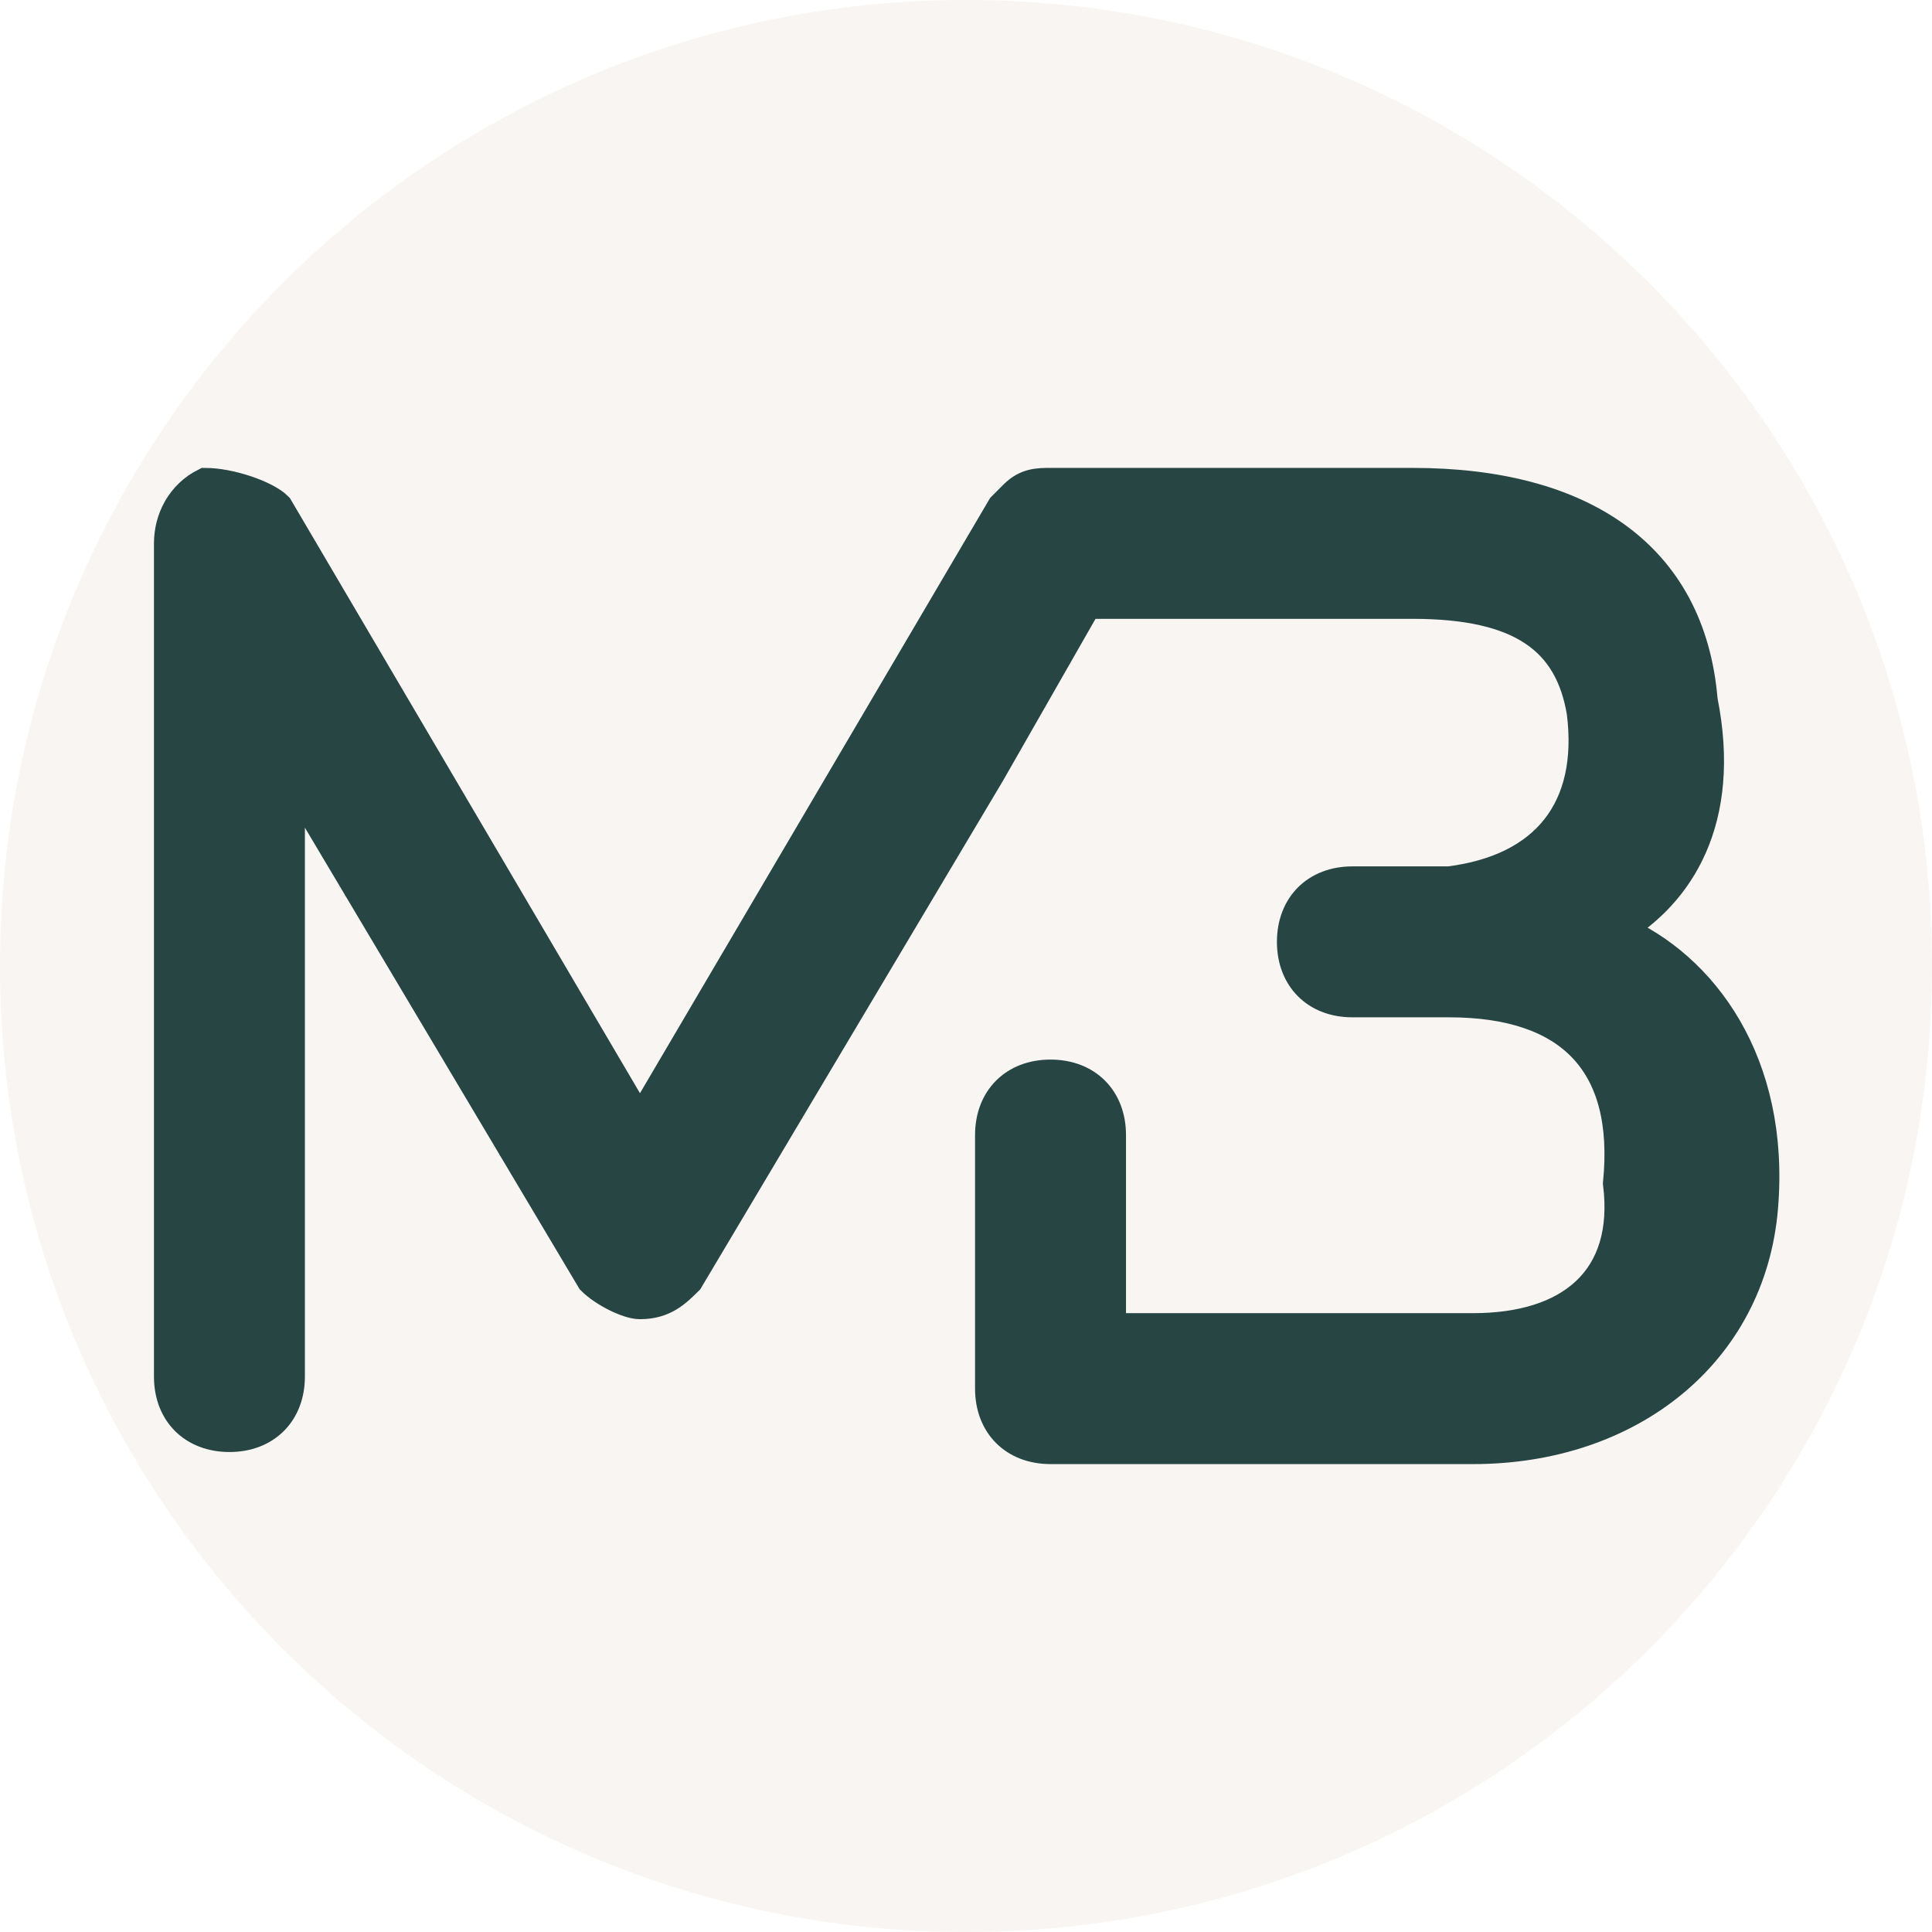
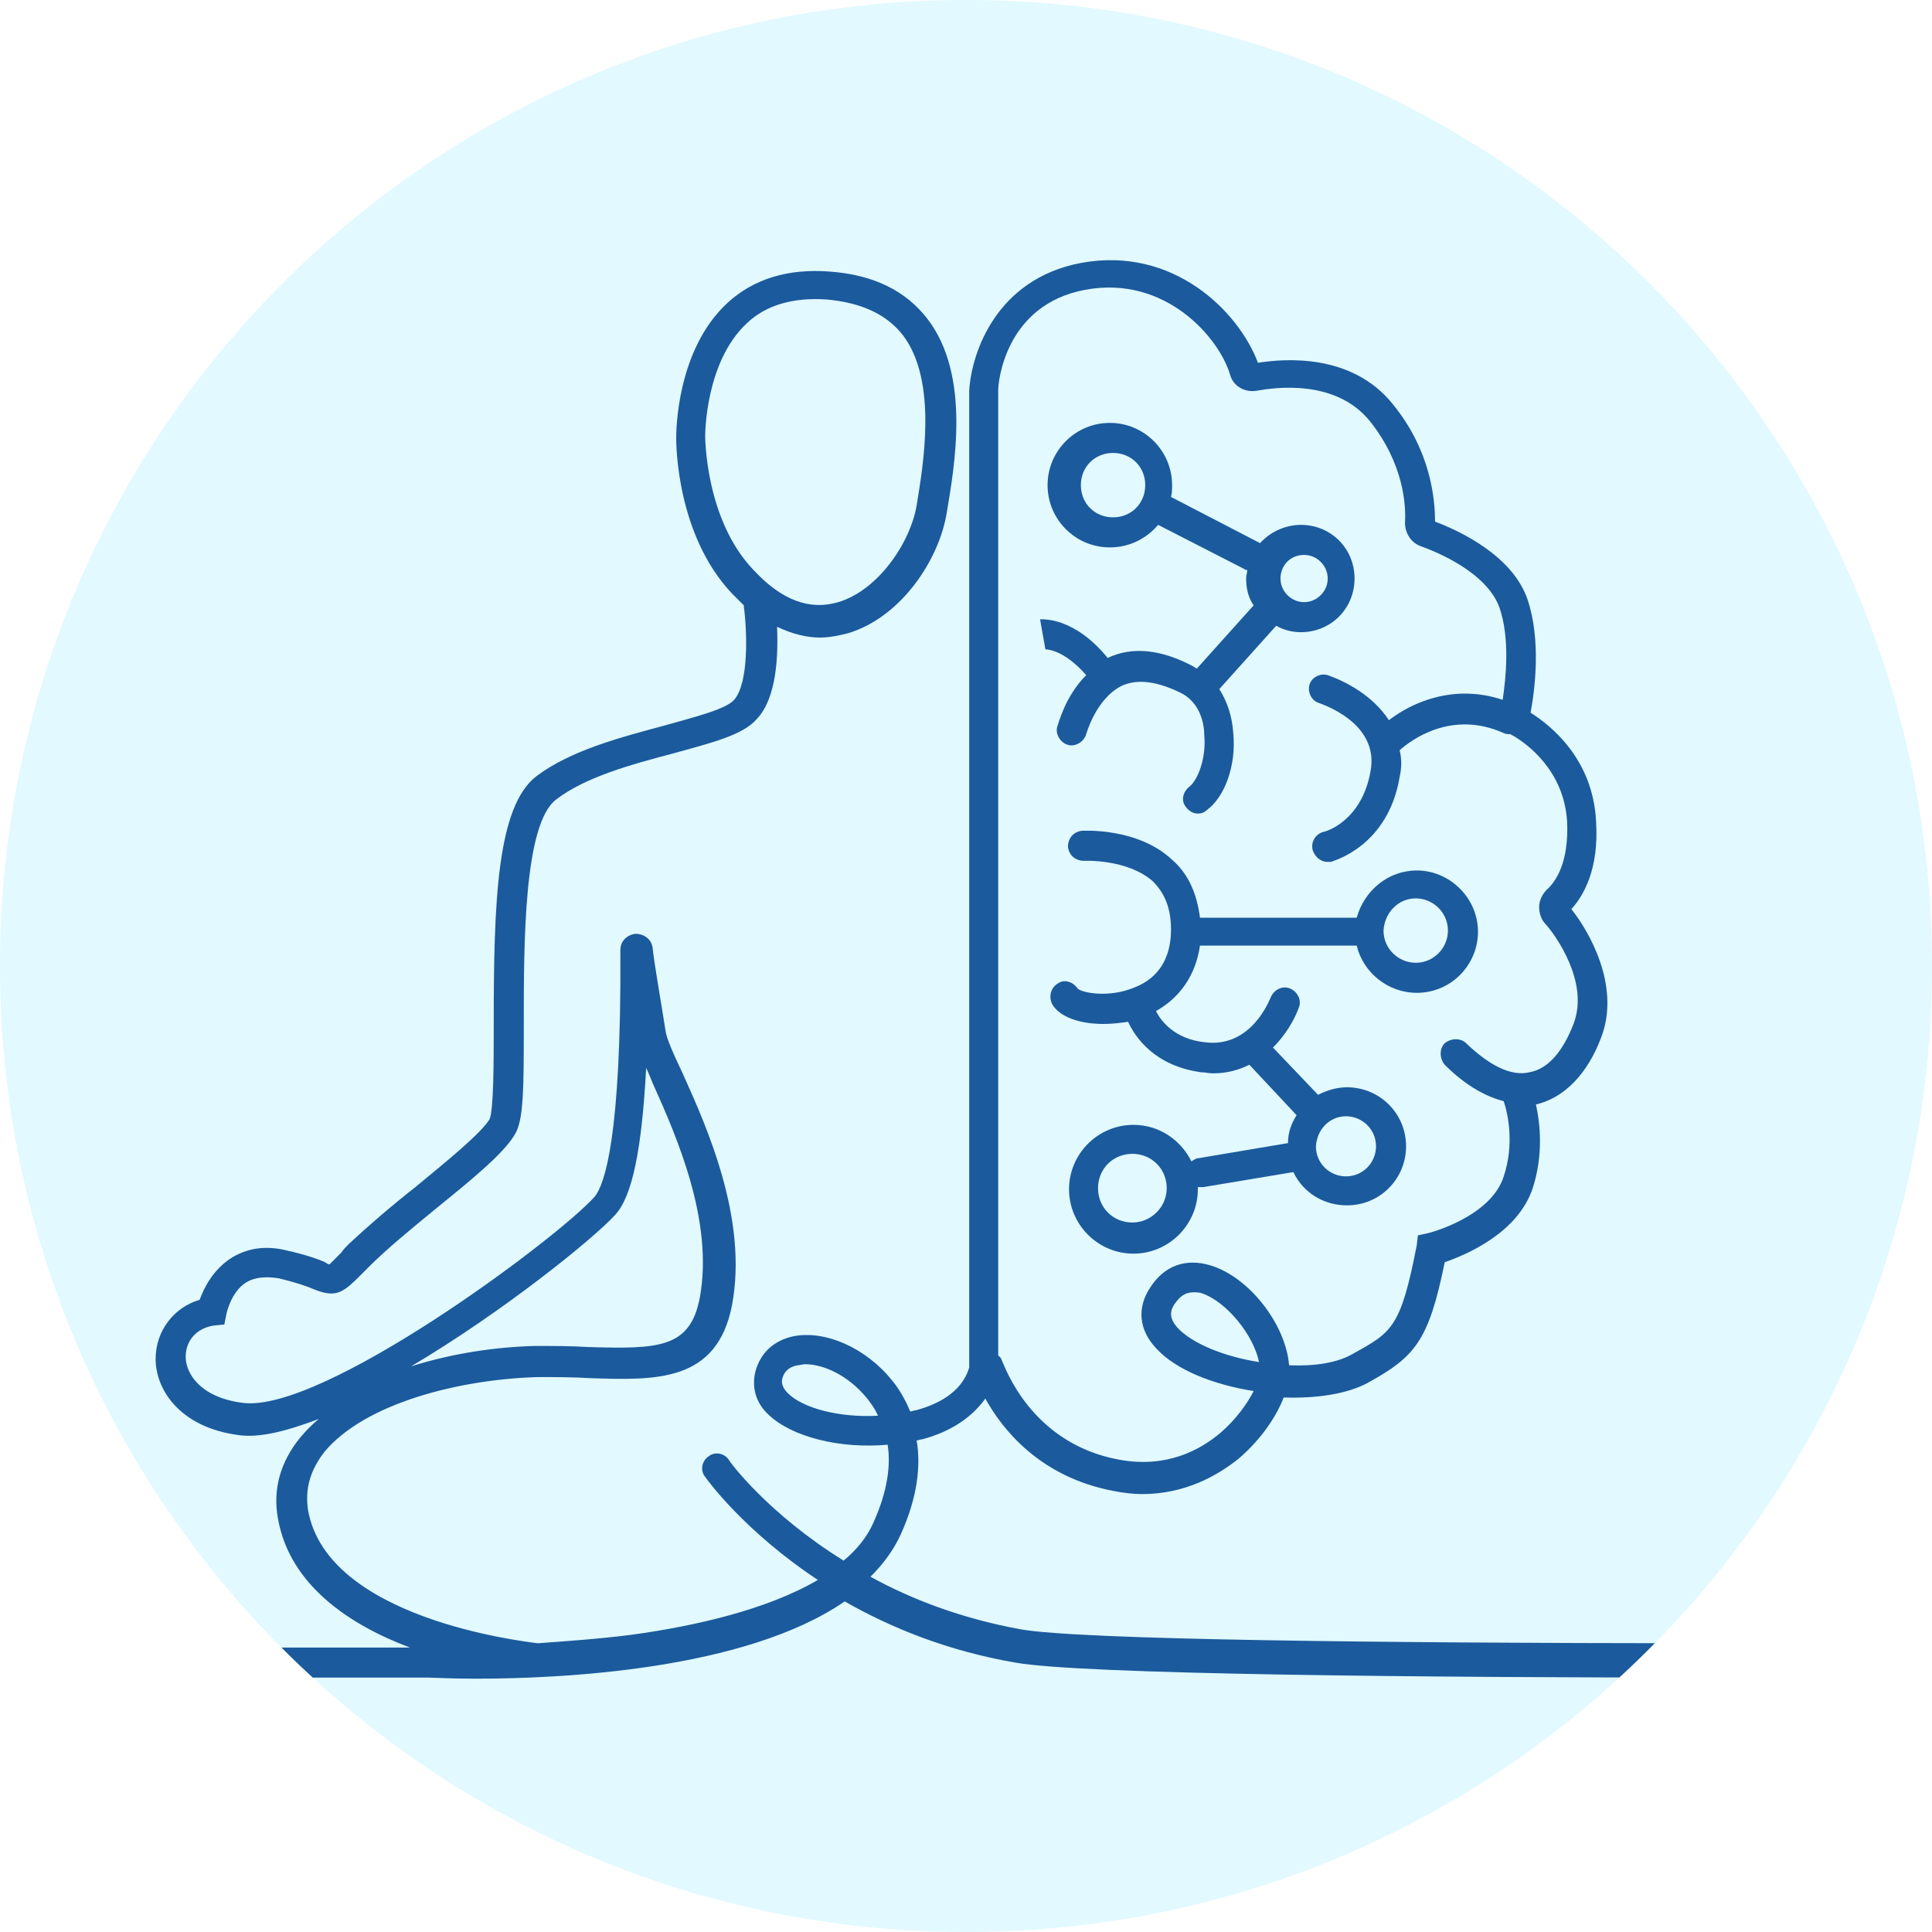
- <svg xmlns="http://www.w3.org/2000/svg" version="1.1" id="Layer_1" x="0px" y="0px" viewBox="0 0 16 16" style="enable-background:new 0 0 16 16;" xml:space="preserve">
+ <svg xmlns="http://www.w3.org/2000/svg" xmlns:xlink="http://www.w3.org/1999/xlink" version="1.1" id="Layer_1" x="0px" y="0px" viewBox="0 0 180 180" style="enable-background:new 0 0 180 180;" xml:space="preserve">
  <style type="text/css">
- 	.st0{fill:#F9F5F2;}
- 	.st1{fill:#274543;stroke:#274543;stroke-width:0.25;stroke-miterlimit:10;}
+ 	.st0{fill:#E1F9FF;}
+ 	.st1{clip-path:url(#SVGID_00000180364336719064366660000011525682599258115756_);}
+ 	.st2{fill:#1B5A9C;}
+ 	.st3{clip-path:url(#SVGID_00000090988770175645495750000010818869524536911544_);}
+ 	.st4{clip-path:url(#SVGID_00000152232262359428462480000013545511598990953402_);}
+ 	.st5{clip-path:url(#SVGID_00000104669754519741135820000013471899285378726570_);}
+ 	.st6{clip-path:url(#SVGID_00000098901233446502977330000016211455599738159796_);}
</style>
-   <circle class="st0" cx="8" cy="8" r="8" />
-   <path class="st1" d="M13.4,7.7c0.5-0.3,0.9-0.9,0.7-1.9C14,4.6,13.1,4,11.7,4h-3c0,0,0,0,0,0h0c-0.1,0-0.2,0-0.3,0.1  c0,0-0.1,0.1-0.1,0.1l-3,5.1l-3-5.1C2.2,4.1,1.9,4,1.7,4C1.5,4.1,1.4,4.3,1.4,4.5v6.9c0,0.3,0.2,0.5,0.5,0.5c0.3,0,0.5-0.2,0.5-0.5  V6.4l2.5,4.2c0.1,0.1,0.3,0.2,0.4,0.2c0.2,0,0.3-0.1,0.4-0.2l2.5-4.2L9,5h2.7c0.9,0,1.3,0.3,1.4,0.9c0.1,0.8-0.3,1.3-1.1,1.4l-0.8,0  c-0.3,0-0.5,0.2-0.5,0.5c0,0.3,0.2,0.5,0.5,0.5h0l0.8,0h0c1,0,1.5,0.5,1.4,1.5C13.5,10.6,13,11,12.2,11h-3V9.4  c0-0.3-0.2-0.5-0.5-0.5c-0.3,0-0.5,0.2-0.5,0.5v2.1c0,0.3,0.2,0.5,0.5,0.5l0,0h3.5c1.3,0,2.3-0.8,2.4-2C14.7,8.8,14.1,8,13.4,7.7z" />
+   <g id="_x31_80">
+     <circle class="st0" cx="90" cy="90" r="90" />
+     <g>
+       <defs>
+         <path id="SVGID_00000086663528911253504820000003224760242932077200_" d="M90,180L90,180c-49.7,0-90-40.3-90-90v0     C0,40.3,40.3,0,90,0h0c49.7,0,90,40.3,90,90v0C180,139.7,139.7,180,90,180z" />
+       </defs>
+       <clipPath id="SVGID_00000140732042384945522030000017044211288720354204_">
+         <use xlink:href="#SVGID_00000086663528911253504820000003224760242932077200_" style="overflow:visible;" />
+       </clipPath>
+       <g id="shape_00000161609618305650317260000008585170478703870135_" style="clip-path:url(#SVGID_00000140732042384945522030000017044211288720354204_);">
+         <path class="st2" d="M212.2,152.9C212.2,152.9,212.2,152.9,212.2,152.9c-1.1,0-105.9,0.9-117.1-1.1c-5.5-1-10.2-2.8-14-4.9     c1.2-1.2,2.1-2.4,2.8-3.9c1.6-3.5,1.9-6.5,1.5-8.8c0.2,0,0.3-0.1,0.5-0.1c2.7-0.7,4.7-2.1,5.9-3.8c1.6,2.9,5.1,7.3,11.9,8.6     c1,0.2,1.9,0.3,2.7,0.3c4,0,7-1.7,9-3.3c2.1-1.8,3.5-3.9,4.2-5.7c3,0.1,5.9-0.3,7.9-1.4c4.3-2.4,5.6-3.8,7.1-11.2     c2-0.7,6.8-2.7,8.2-6.9c1-3.1,0.7-6,0.3-7.8c0,0,0,0,0,0c2.6-0.6,4.8-2.8,6.1-6.3c1.8-4.8-1.2-9.9-2.8-11.9     c1.1-1.2,2.6-3.7,2.3-8.2c-0.3-5.8-4.2-8.9-6.1-10.1c0.4-2.1,1-6.8-0.3-10.6c-1.4-4-6.2-6.3-8.6-7.2c0-2.1-0.4-6.6-3.9-10.9     c-3.8-4.8-10.1-4.3-12.6-3.9c-1.8-4.8-7.9-10.9-16.5-9.3c-7.9,1.5-10.2,8.4-10.4,11.9l0,0v91c-0.7,2.4-3.1,3.5-5,4     c-0.2,0-0.3,0.1-0.5,0.1c-0.5-1.2-1.1-2.2-1.7-2.9c-2.4-3-6.2-4.7-9.2-4.1c-1.8,0.4-3,1.5-3.5,3.2c-0.4,1.5,0,3,1.2,4.1     c2.2,2.1,6.7,3.2,11.1,2.8c0.3,1.9,0,4.3-1.3,7.2c-0.6,1.4-1.6,2.6-2.8,3.6c-7.1-4.4-10.7-9.3-10.7-9.4c-0.4-0.6-1.3-0.8-1.9-0.3     c-0.6,0.4-0.8,1.3-0.3,1.9c0.2,0.3,3.7,5.1,10.5,9.6c-4.8,2.8-11.5,4.3-17.3,5.1c-3.1,0.4-6.1,0.6-8.8,0.8     c-1.5-0.2-19.6-2.3-21.4-12.4c-0.3-2,0.2-3.7,1.5-5.4c3.8-4.6,12.7-6.8,19.9-7c1.7,0,3.3,0,4.9,0.1c6.1,0.2,11.8,0.4,13.2-6.8     c1.5-8-2.3-16.5-4.6-21.6c-0.8-1.7-1.5-3.2-1.6-4c-0.3-2-1-5.9-1.2-7.7c-0.1-0.8-0.8-1.3-1.6-1.3c-0.8,0.1-1.4,0.7-1.4,1.5     c0.1,17.6-1.5,21.9-2.4,23c-3.6,4-25.4,20.2-32.8,19.2c-3.9-0.5-5.3-2.7-5.3-4.3c0-1.3,0.8-2.6,2.6-2.9l1-0.1l0.2-1     c0,0,0.4-2,1.8-2.9c0.8-0.5,1.8-0.6,3.1-0.4c1.6,0.4,2.5,0.7,3.2,1c2.2,0.9,2.8,0.3,4.6-1.5c0.2-0.2,0.5-0.5,0.7-0.7     c1.5-1.5,3.8-3.4,6-5.2c3.2-2.6,6.3-5.1,7.4-6.9c0.9-1.3,0.9-4.3,0.9-10.5c0-7.4,0-18.5,3-20.8c2.7-2.1,7.1-3.3,10.9-4.3     c3.6-1,6.5-1.7,7.8-3.2c1.9-2,2-6,1.9-8.6c1.5,0.7,2.8,1,4,1c0.9,0,1.8-0.2,2.6-0.4c5-1.5,8.5-6.9,9.2-11.2     c0.7-4.2,2.3-12.8-1.8-18.1c-2-2.6-5-4.1-9.1-4.4c-3.9-0.3-7.1,0.7-9.5,2.9c-4.8,4.4-4.8,12.1-4.8,12.6c0,0.5,0,9,5.2,14.5     c0.4,0.4,0.8,0.8,1.1,1.1c0,0,0,0.1,0,0.1c0.3,2.2,0.5,7.1-0.9,8.7c-0.8,0.9-3.7,1.6-6.5,2.4c-4.1,1.1-8.7,2.3-11.9,4.7     c-3.7,2.8-4,11.7-4,23c0,3.6,0,8.2-0.4,9c-0.9,1.4-4,3.9-6.9,6.3c-2.3,1.8-4.6,3.8-6.2,5.3c-0.3,0.3-0.5,0.5-0.7,0.8     c-0.5,0.5-0.9,0.9-1.1,1.1c-0.1,0-0.3-0.1-0.4-0.2c-0.7-0.3-1.8-0.7-3.6-1.1c-2-0.5-3.8-0.2-5.3,0.8c-1.6,1.1-2.4,2.7-2.8,3.8     c-2.4,0.7-4.1,2.9-4.1,5.5c0,3,2.4,6.4,7.7,7.1c2,0.3,4.6-0.4,7.5-1.5c-0.6,0.5-1.2,1.1-1.7,1.7c-1.9,2.3-2.6,4.9-2.1,7.6     c1.1,6.2,6.7,9.9,12.3,12h-77.3c-0.8,0-1.4,0.6-1.4,1.4s0.6,1.4,1.4,1.4H40c0.4,0,2,0.1,4.3,0.1c8,0,25.1-0.8,34.4-7.2     c4.2,2.4,9.5,4.6,15.9,5.7c6.1,1.1,37.6,1.4,66.4,1.4c25.6,0,49.2-0.2,51.2-0.2c0.8,0,1.4-0.6,1.4-1.4     C213.6,153.5,213,152.9,212.2,152.9z M101.1,27c7.5-1.4,12.5,4.5,13.5,7.9c0.3,1.1,1.4,1.7,2.5,1.5c1.7-0.3,7.3-1.1,10.5,2.8     c3.2,4,3.4,7.9,3.3,9.5c0,1,0.6,1.9,1.5,2.2c1.4,0.5,6.1,2.4,7.3,5.7c1,2.9,0.6,6.6,0.3,8.6c-4.5-1.5-8.4,0.2-10.6,1.9     c-1.5-2.3-4-3.6-5.7-4.2c-0.7-0.2-1.5,0.2-1.7,0.9c-0.2,0.7,0.2,1.5,0.9,1.7c0.2,0.1,5.6,1.8,4.8,6.3c-0.8,4.7-4.2,5.7-4.4,5.7     c-0.7,0.2-1.2,0.9-1,1.7c0.2,0.6,0.7,1.1,1.4,1.1c0.1,0,0.2,0,0.3,0c0.2-0.1,5.3-1.4,6.4-7.9c0.2-0.9,0.2-1.7,0-2.5     c1-0.9,4.8-3.8,9.7-1.6c0.2,0.1,0.4,0.1,0.6,0.1c0.1,0,0.1,0.1,0.2,0.1c1.4,0.8,4.8,3.3,5.1,8c0.2,3.9-1.1,5.7-1.9,6.4     c-0.4,0.4-0.7,1-0.7,1.6c0,0.6,0.2,1.2,0.6,1.6c0.9,1,4.1,5.4,2.6,9.3c-1,2.6-2.4,4.2-4.1,4.5c-1.7,0.4-3.7-0.6-5.9-2.7     c-0.5-0.5-1.4-0.5-2,0c-0.5,0.5-0.5,1.4,0,2c2.1,2.1,4,3,5.5,3.4c0.4,1.2,1,4,0,7c-1.2,3.8-7,5.3-7.1,5.3l-0.9,0.2L132,116     c-1.5,7.7-2.3,8.1-5.9,10.1c-1.5,0.9-3.7,1.2-6,1.1c-0.3-3.8-3.7-8.2-7.3-9.3c-2.3-0.7-4.3,0-5.6,2c-1.3,1.9-1.1,4,0.5,5.7     c1.8,2,5.3,3.4,9.1,4c-0.6,1.2-1.7,2.7-3.1,3.9c-1.9,1.6-5,3.3-9.4,2.5c-8.3-1.5-10.7-8.8-10.9-9.1c-0.1-0.3-0.2-0.5-0.4-0.6     V36.3C93,35.7,93.6,28.4,101.1,27z M117.3,126.9c-3.2-0.5-6.2-1.7-7.6-3.2c-0.7-0.8-0.8-1.5-0.2-2.3c0.5-0.7,1-1,1.7-1     c0.3,0,0.5,0,0.8,0.1C114.3,121.3,116.8,124.4,117.3,126.9z M73.4,129.8c-0.6-0.6-0.6-1.1-0.5-1.4c0.1-0.4,0.4-1,1.4-1.2     c0.2,0,0.5-0.1,0.7-0.1c1.7,0,4,1,5.8,3.2c0.3,0.4,0.7,0.9,1,1.6C78.2,132.1,74.8,131.2,73.4,129.8z M57.3,113.2     c1.6-1.7,2.5-6.1,2.9-13.7c0.2,0.4,0.4,0.9,0.6,1.4c2.3,5.1,5.7,12.9,4.4,20c-0.9,4.7-3.8,4.8-10.4,4.6c-1.6-0.1-3.2-0.1-5-0.1     c-3.7,0.1-7.7,0.7-11.5,1.9C46.9,122.2,55.3,115.4,57.3,113.2z M65.7,40.6L65.7,40.6c0-0.1,0-6.9,3.9-10.5     c1.8-1.7,4.3-2.4,7.4-2.2c3.3,0.3,5.6,1.4,7.1,3.3c3.3,4.3,1.9,12.2,1.3,15.9c-0.6,3.5-3.6,7.9-7.3,9c-2.7,0.8-5.3-0.2-7.9-3     C65.7,48.4,65.7,40.7,65.7,40.6z" />
+         <path class="st2" d="M109.2,80.1c-3.2-3-8.2-2.7-8.4-2.7c-0.8,0.1-1.3,0.7-1.3,1.5c0.1,0.8,0.7,1.3,1.5,1.3c0,0,4-0.2,6.4,1.9     c1.1,1.1,1.7,2.5,1.7,4.5c0,2.6-1.1,4.5-3.4,5.4c-2.4,1-4.9,0.5-5.3,0.1c-0.4-0.6-1.2-0.9-1.8-0.5c-0.7,0.4-0.9,1.2-0.6,1.9     c0.7,1.3,2.7,1.9,4.8,1.9c0.8,0,1.6-0.1,2.3-0.2c0.7,1.5,2.5,4.1,6.8,4.7c0.4,0,0.7,0.1,1.1,0.1c1.3,0,2.4-0.3,3.4-0.8l4.4,4.7     c-0.5,0.8-0.8,1.6-0.8,2.6l-8.3,1.4c-0.3,0-0.5,0.2-0.7,0.3c-1-2-3-3.4-5.4-3.4c-3.3,0-6,2.7-6,6c0,3.3,2.7,6,6,6s6-2.7,6-6     c0-0.1,0-0.1,0-0.2c0.1,0,0.2,0,0.3,0c0.1,0,0.2,0,0.2,0l8.4-1.4c0.9,1.9,2.8,3.1,5,3.1c3.1,0,5.5-2.5,5.5-5.5     c0-3.1-2.5-5.5-5.5-5.5c-1,0-1.9,0.3-2.7,0.7l-4.2-4.4c1.2-1.2,2-2.6,2.4-3.7c0.3-0.7-0.1-1.5-0.8-1.8c-0.7-0.3-1.5,0.1-1.8,0.8     c-0.1,0.2-1.8,4.8-6.2,4.2c-2.7-0.3-4-1.9-4.5-2.9c2.3-1.3,3.7-3.4,4.1-6.1h14.6c0.6,2.5,2.9,4.4,5.6,4.4c3.2,0,5.7-2.6,5.7-5.7     s-2.6-5.7-5.7-5.7c-2.7,0-4.9,1.9-5.6,4.4h-14.6C111.5,83.2,110.7,81.4,109.2,80.1z M105.5,113.9c-1.8,0-3.2-1.4-3.2-3.2     c0-1.8,1.4-3.2,3.2-3.2s3.2,1.4,3.2,3.2C108.7,112.5,107.2,113.9,105.5,113.9z M125.4,104c1.5,0,2.8,1.2,2.8,2.8     c0,1.5-1.2,2.8-2.8,2.8c-1.5,0-2.8-1.2-2.8-2.8C122.7,105.2,123.9,104,125.4,104z M131.9,83.7c1.6,0,3,1.3,3,3c0,1.6-1.3,3-3,3     c-1.6,0-3-1.3-3-3C129,85,130.3,83.7,131.9,83.7z" />
+         <path class="st2" d="M97.4,60.5c0.1,0,1.7,0,3.8,2.4c-2,2-2.6,4.6-2.7,4.8c-0.2,0.7,0.3,1.5,1,1.7c0.7,0.2,1.5-0.3,1.7-1     c0,0,0.9-3.3,3.3-4.5c1.5-0.7,3.4-0.4,5.6,0.7c1.7,0.9,2.1,2.8,2.1,3.9c0.2,2.1-0.6,4.2-1.4,4.8c-0.6,0.5-0.8,1.3-0.3,1.9     c0.3,0.4,0.7,0.6,1.1,0.6c0.3,0,0.6-0.1,0.8-0.3c1.7-1.2,2.8-4.2,2.5-7.2c-0.1-1.6-0.6-3-1.3-4.1l5.3-5.9     c0.7,0.4,1.5,0.6,2.3,0.6c2.8,0,5-2.2,5-5s-2.2-5-5-5c-1.5,0-2.9,0.7-3.8,1.7c-0.1,0-0.1-0.1-0.2-0.1l-8.1-4.2     c0.1-0.4,0.1-0.7,0.1-1.1c0-3.2-2.6-5.8-5.8-5.8s-5.8,2.6-5.8,5.8s2.6,5.8,5.8,5.8c1.8,0,3.4-0.8,4.5-2.1l8,4.1     c0.1,0.1,0.2,0.1,0.3,0.1c0,0.3-0.1,0.5-0.1,0.8c0,0.9,0.2,1.8,0.7,2.5l-5.3,5.9c-0.1-0.1-0.2-0.1-0.3-0.2c-3-1.6-5.7-1.9-8-0.8     c-3.1-3.8-6-3.6-6.3-3.6L97.4,60.5L97.4,60.5z M103.7,48.2c-1.7,0-3-1.3-3-3s1.3-3,3-3c1.7,0,3,1.3,3,3S105.4,48.2,103.7,48.2z      M121.5,51.7c1.2,0,2.2,1,2.2,2.2s-1,2.2-2.2,2.2c-1.2,0-2.2-1-2.2-2.2S120.2,51.7,121.5,51.7z" />
+       </g>
+     </g>
+   </g>
</svg>
